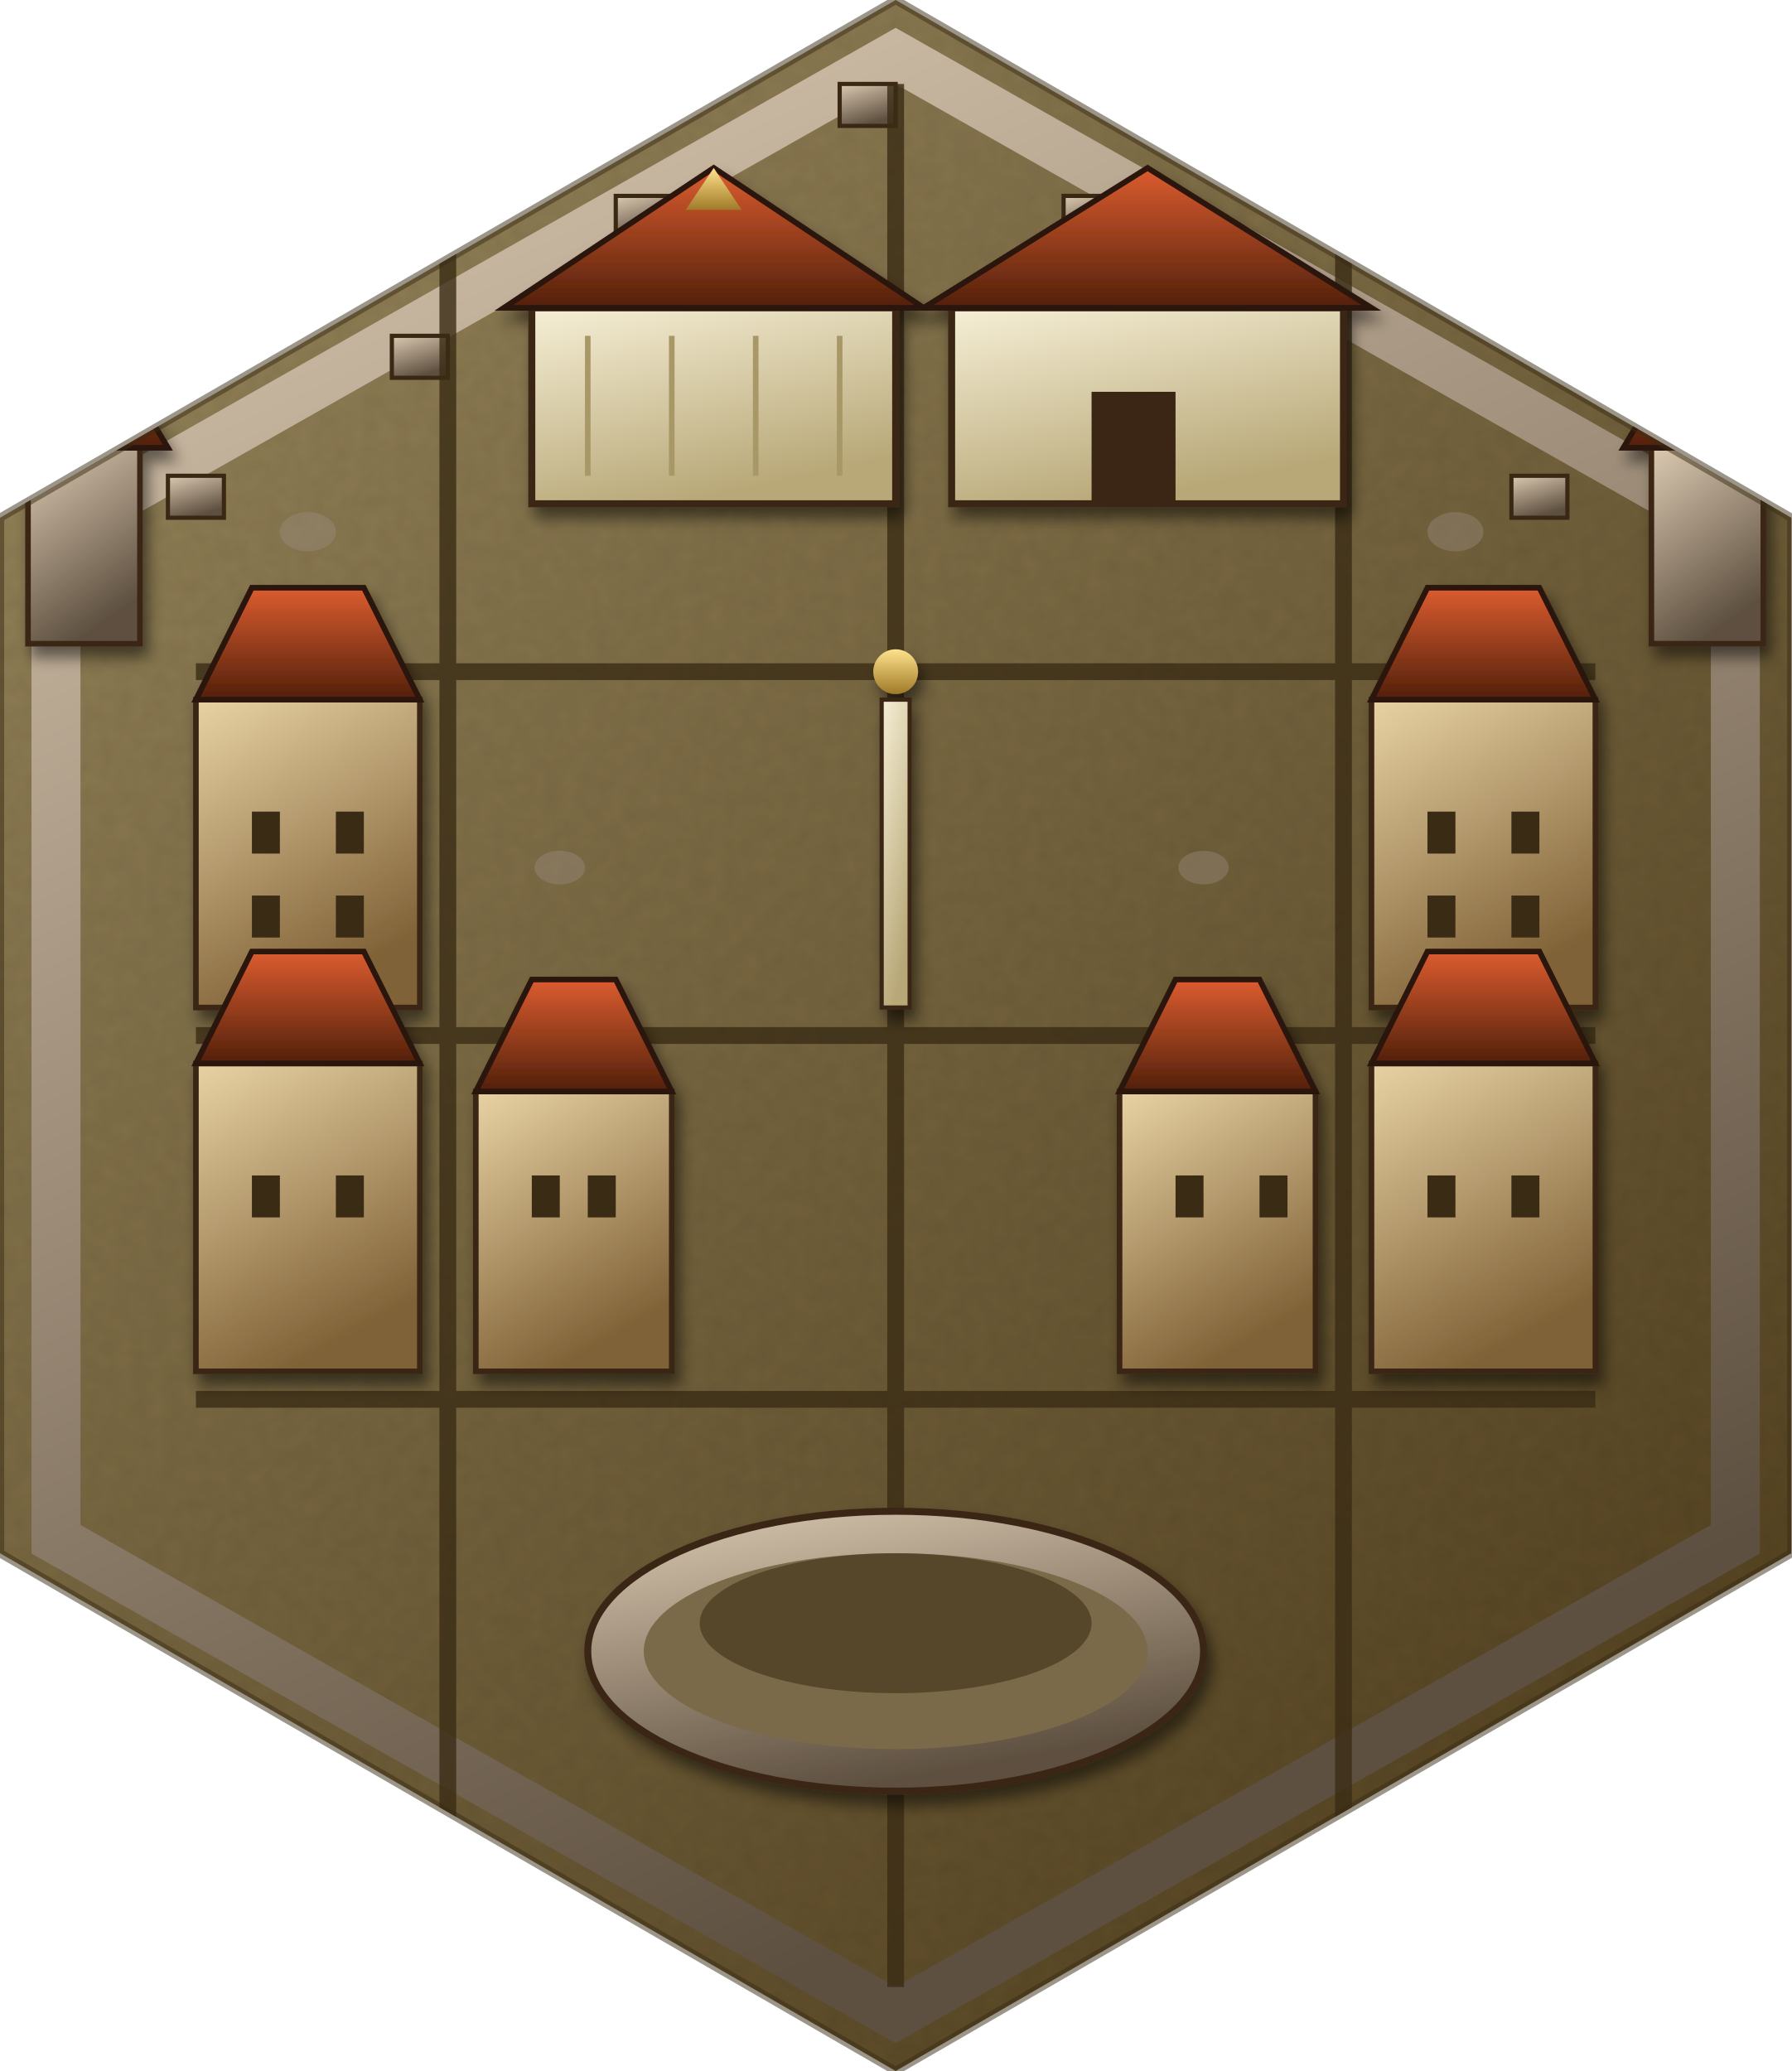
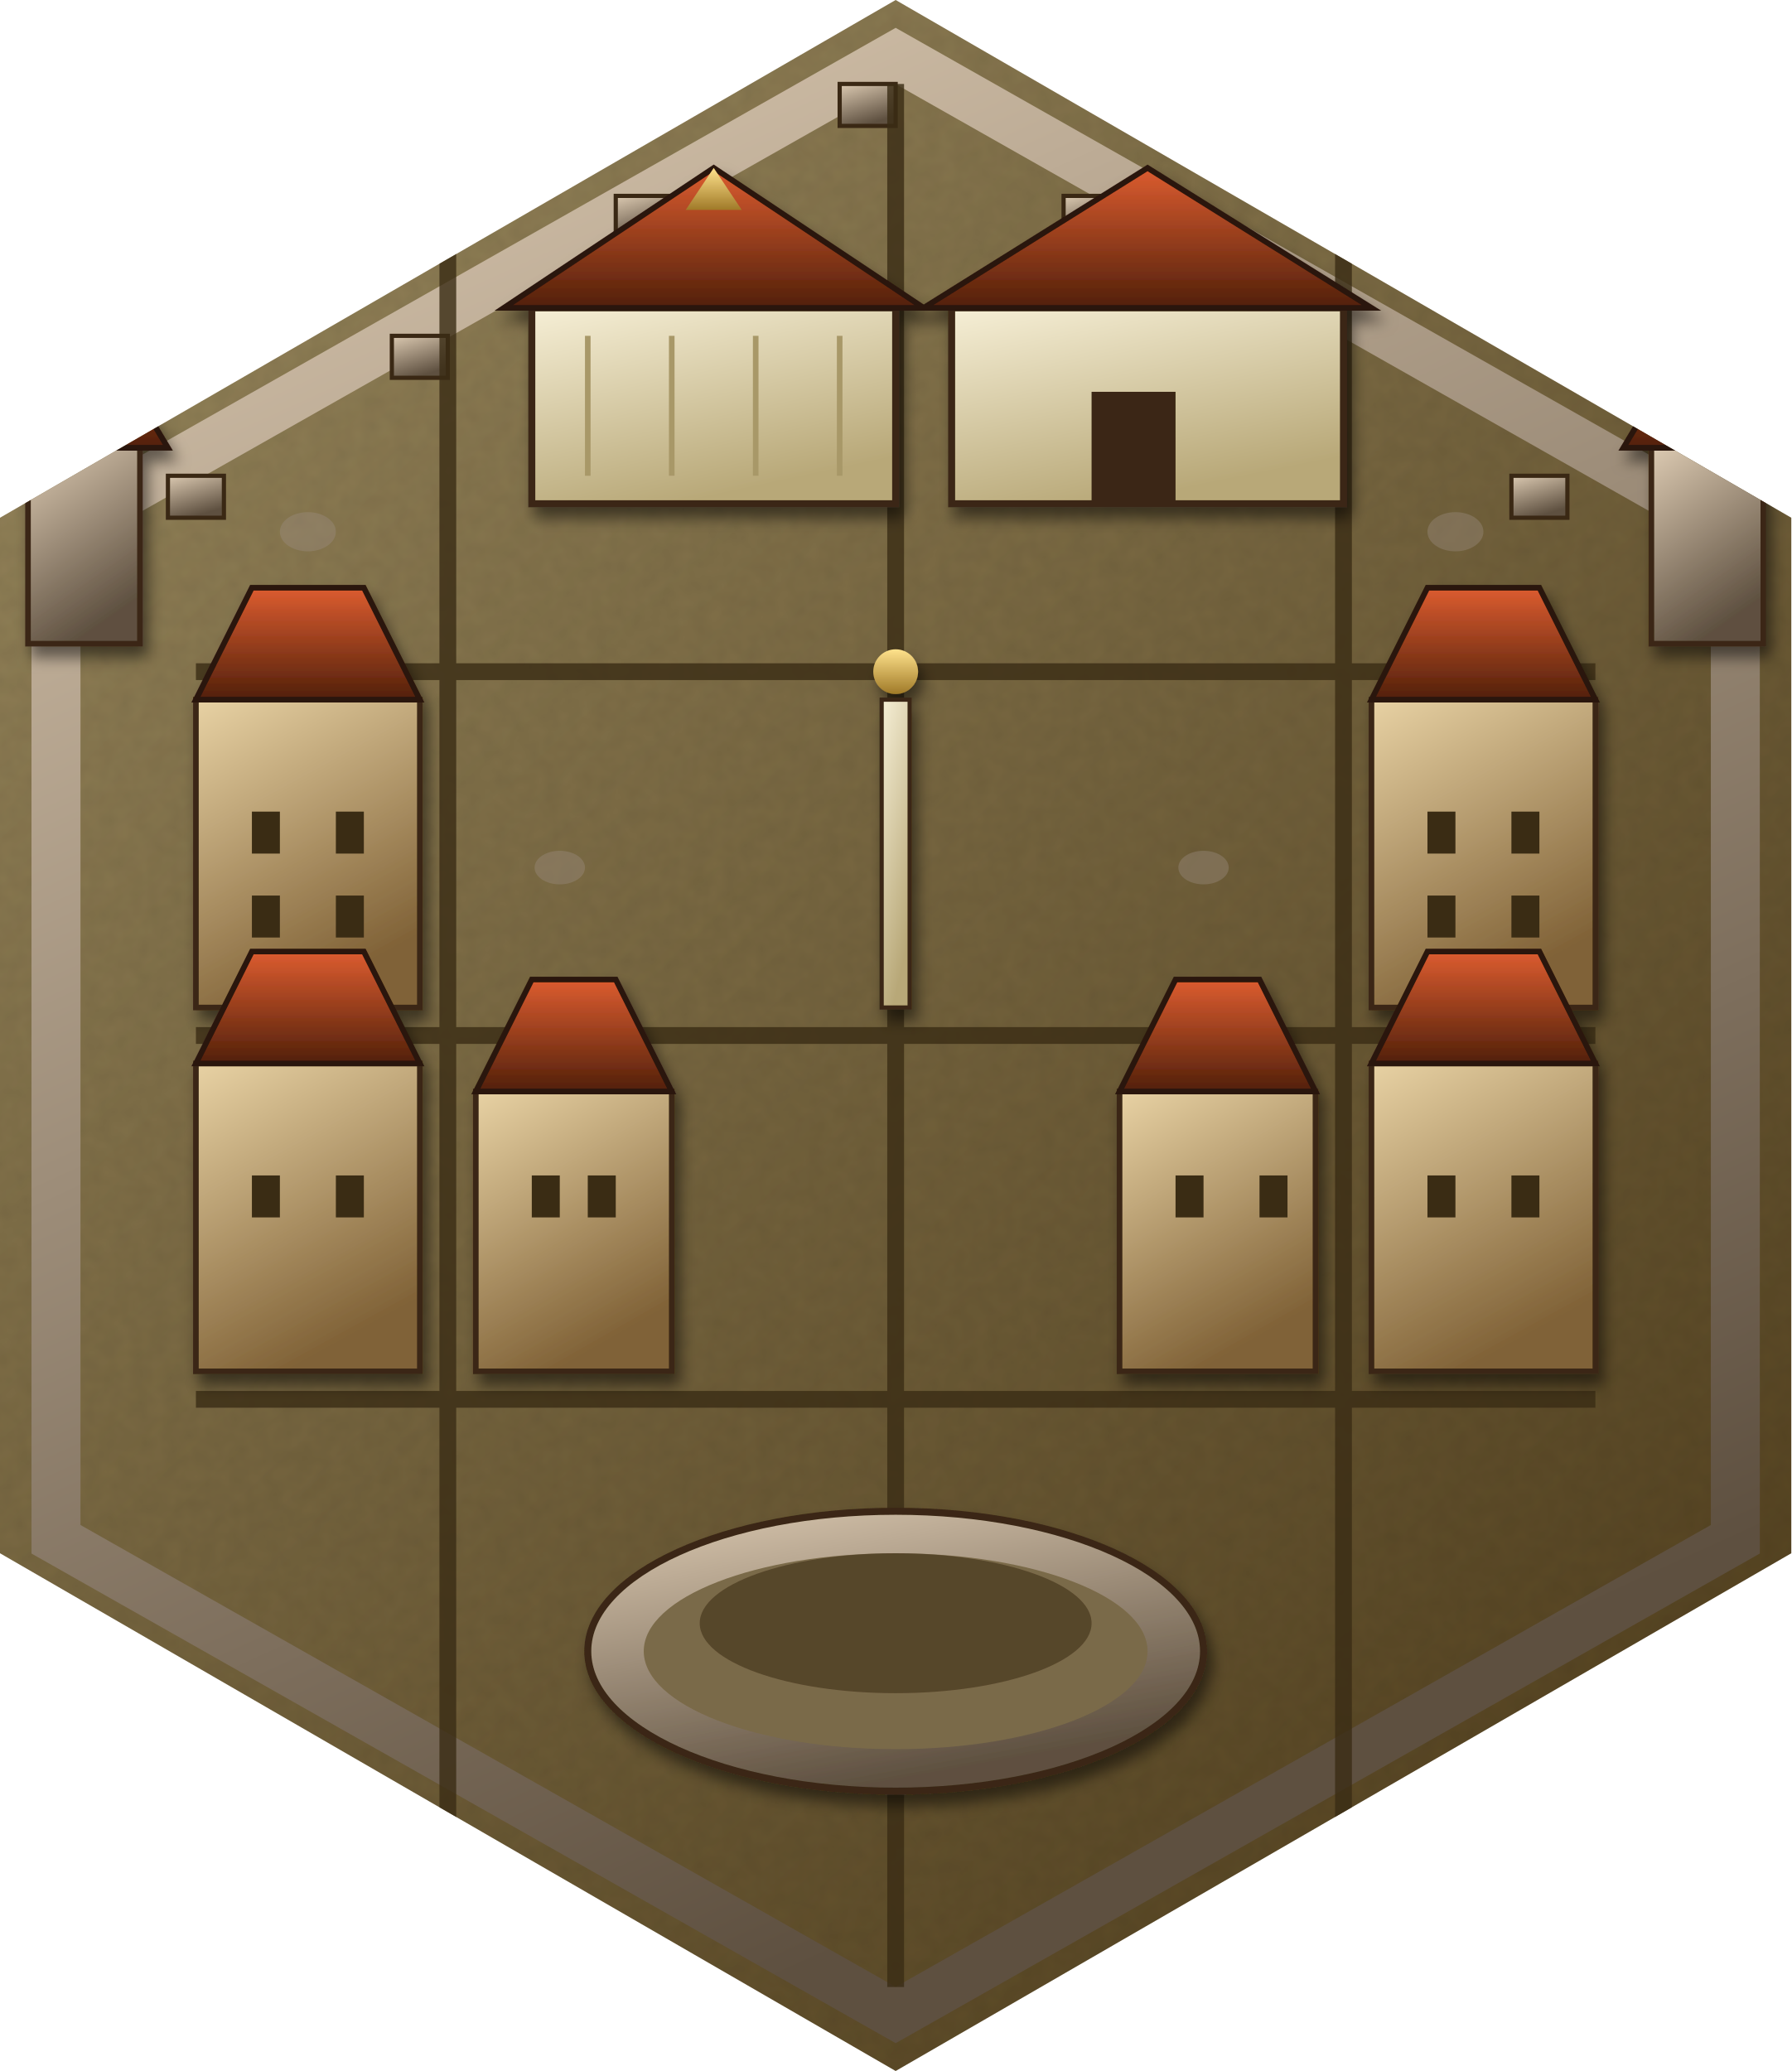
<svg xmlns="http://www.w3.org/2000/svg" viewBox="0 0 128 148" preserveAspectRatio="xMidYMid meet">
  <defs>
    <clipPath id="hex">
      <polygon points="64,0 128,37 128,111 64,148 0,111 0,37" />
    </clipPath>
    <linearGradient id="lg-base" x1="0" y1="0" x2="0.8" y2="1">
      <stop offset="0" stop-color="#9a8a60" />
      <stop offset="1" stop-color="#52401e" />
    </linearGradient>
    <linearGradient id="lg-wall" x1="0" y1="0" x2="0.4" y2="1">
      <stop offset="0" stop-color="#e8d2a4" />
      <stop offset="1" stop-color="#806237" />
    </linearGradient>
    <linearGradient id="lg-roof" x1="0" y1="0" x2="0" y2="1">
      <stop offset="0" stop-color="#dc5c30" />
      <stop offset="1" stop-color="#52200a" />
    </linearGradient>
    <linearGradient id="lg-marble" x1="0" y1="0" x2="0.4" y2="1">
      <stop offset="0" stop-color="#f6efd6" />
      <stop offset="1" stop-color="#b8a878" />
    </linearGradient>
    <linearGradient id="lg-stone" x1="0" y1="0" x2="0.4" y2="1">
      <stop offset="0" stop-color="#dccab2" />
      <stop offset="1" stop-color="#5e5040" />
    </linearGradient>
    <linearGradient id="lg-gold" x1="0" y1="0" x2="0" y2="1">
      <stop offset="0" stop-color="#ffe28c" />
      <stop offset="1" stop-color="#a07a28" />
    </linearGradient>
    <filter id="nz" x="0" y="0" width="1" height="1">
      <feTurbulence type="fractalNoise" baseFrequency="0.85" numOctaves="2" seed="91" />
      <feColorMatrix values="0 0 0 0 0  0 0 0 0 0  0 0 0 0 0  0 0 0 0.22 0" />
      <feComposite in2="SourceGraphic" operator="in" />
    </filter>
    <filter id="ds" x="-30%" y="-30%" width="160%" height="160%">
      <feGaussianBlur in="SourceAlpha" stdDeviation="0.5" />
      <feOffset dx="0.4" dy="0.8" />
      <feComponentTransfer>
        <feFuncA type="linear" slope="0.5" />
      </feComponentTransfer>
      <feMerge>
        <feMergeNode />
        <feMergeNode in="SourceGraphic" />
      </feMerge>
    </filter>
  </defs>
  <g clip-path="url(#hex)">
    <rect x="0" y="0" width="128" height="148" fill="url(#lg-base)" />
    <rect x="0" y="0" width="128" height="148" fill="#3a2c14" filter="url(#nz)" opacity="0.32" />
    <path d="M 4 38 L 64 4 L 124 38 L 124 110 L 64 144 L 4 110 Z" fill="none" stroke="url(#lg-stone)" stroke-width="3.5" stroke-linejoin="miter" />
    <g fill="url(#lg-stone)" stroke="#3a2814" stroke-width="0.3">
      <rect x="12" y="34" width="4" height="3" />
      <rect x="28" y="24" width="4" height="3" />
      <rect x="44" y="14" width="4" height="3" />
      <rect x="60" y="6" width="4" height="3" />
      <rect x="76" y="14" width="4" height="3" />
      <rect x="92" y="24" width="4" height="3" />
      <rect x="108" y="34" width="4" height="3" />
    </g>
    <g filter="url(#ds)">
      <rect x="2" y="32" width="8" height="14" fill="url(#lg-stone)" stroke="#3a2814" stroke-width="0.4" />
      <polygon points="0,32 12,32 6,22" fill="url(#lg-roof)" stroke="#2a1408" stroke-width="0.4" />
      <rect x="118" y="32" width="8" height="14" fill="url(#lg-stone)" stroke="#3a2814" stroke-width="0.4" />
      <polygon points="116,32 128,32 122,22" fill="url(#lg-roof)" stroke="#2a1408" stroke-width="0.4" />
    </g>
    <g stroke="#3a2c14" stroke-width="1.2" opacity="0.8">
      <line x1="14" y1="48" x2="114" y2="48" />
      <line x1="14" y1="74" x2="114" y2="74" />
      <line x1="14" y1="100" x2="114" y2="100" />
      <line x1="32" y1="14" x2="32" y2="134" />
      <line x1="64" y1="6" x2="64" y2="142" />
      <line x1="96" y1="14" x2="96" y2="134" />
    </g>
    <g filter="url(#ds)">
      <rect x="38" y="22" width="26" height="14" fill="url(#lg-marble)" stroke="#3a2814" stroke-width="0.5" />
      <polygon points="36,22 66,22 51,12" fill="url(#lg-roof)" stroke="#2a1408" stroke-width="0.4" />
      <polygon points="51,12 49,15 53,15" fill="url(#lg-gold)" />
      <g stroke="#a89868" stroke-width="0.4">
        <line x1="42" y1="24" x2="42" y2="34" />
        <line x1="48" y1="24" x2="48" y2="34" />
        <line x1="54" y1="24" x2="54" y2="34" />
        <line x1="60" y1="24" x2="60" y2="34" />
      </g>
      <rect x="68" y="22" width="28" height="14" fill="url(#lg-marble)" stroke="#3a2814" stroke-width="0.5" />
      <polygon points="66,22 98,22 82,12" fill="url(#lg-roof)" stroke="#2a1408" stroke-width="0.4" />
      <rect x="78" y="28" width="6" height="8" fill="#3a2814" />
      <ellipse cx="64" cy="118" rx="22" ry="10" fill="url(#lg-stone)" stroke="#3a2814" stroke-width="0.5" />
      <ellipse cx="64" cy="118" rx="18" ry="7" fill="#7a6a48" />
      <ellipse cx="64" cy="116" rx="14" ry="5" fill="#3a2814" opacity="0.55" />
      <rect x="14" y="50" width="16" height="22" fill="url(#lg-wall)" stroke="#3a2814" stroke-width="0.4" />
      <polygon points="14,50 30,50 26,42 18,42" fill="url(#lg-roof)" stroke="#2a1408" stroke-width="0.4" />
      <rect x="98" y="50" width="16" height="22" fill="url(#lg-wall)" stroke="#3a2814" stroke-width="0.4" />
      <polygon points="98,50 114,50 110,42 102,42" fill="url(#lg-roof)" stroke="#2a1408" stroke-width="0.4" />
      <rect x="14" y="76" width="16" height="22" fill="url(#lg-wall)" stroke="#3a2814" stroke-width="0.4" />
      <polygon points="14,76 30,76 26,68 18,68" fill="url(#lg-roof)" stroke="#2a1408" stroke-width="0.4" />
      <rect x="34" y="78" width="14" height="20" fill="url(#lg-wall)" stroke="#3a2814" stroke-width="0.4" />
      <polygon points="34,78 48,78 44,70 38,70" fill="url(#lg-roof)" stroke="#2a1408" stroke-width="0.4" />
      <rect x="80" y="78" width="14" height="20" fill="url(#lg-wall)" stroke="#3a2814" stroke-width="0.4" />
      <polygon points="80,78 94,78 90,70 84,70" fill="url(#lg-roof)" stroke="#2a1408" stroke-width="0.4" />
      <rect x="98" y="76" width="16" height="22" fill="url(#lg-wall)" stroke="#3a2814" stroke-width="0.4" />
      <polygon points="98,76 114,76 110,68 102,68" fill="url(#lg-roof)" stroke="#2a1408" stroke-width="0.4" />
      <rect x="63" y="50" width="2" height="22" fill="url(#lg-marble)" stroke="#3a2814" stroke-width="0.3" />
      <circle cx="64" cy="48" r="1.6" fill="url(#lg-gold)" />
    </g>
    <g fill="#3a2c14">
      <rect x="18" y="58" width="2" height="3" />
      <rect x="24" y="58" width="2" height="3" />
      <rect x="18" y="64" width="2" height="3" />
      <rect x="24" y="64" width="2" height="3" />
      <rect x="102" y="58" width="2" height="3" />
      <rect x="108" y="58" width="2" height="3" />
      <rect x="102" y="64" width="2" height="3" />
      <rect x="108" y="64" width="2" height="3" />
      <rect x="18" y="84" width="2" height="3" />
      <rect x="24" y="84" width="2" height="3" />
      <rect x="38" y="84" width="2" height="3" />
      <rect x="42" y="84" width="2" height="3" />
      <rect x="84" y="84" width="2" height="3" />
      <rect x="90" y="84" width="2" height="3" />
      <rect x="102" y="84" width="2" height="3" />
      <rect x="108" y="84" width="2" height="3" />
    </g>
    <ellipse cx="22" cy="38" rx="2" ry="1.4" fill="#9a8d80" opacity="0.4" />
    <ellipse cx="104" cy="38" rx="2" ry="1.4" fill="#9a8d80" opacity="0.4" />
    <ellipse cx="86" cy="62" rx="1.8" ry="1.2" fill="#9a8d80" opacity="0.4" />
    <ellipse cx="40" cy="62" rx="1.8" ry="1.2" fill="#9a8d80" opacity="0.4" />
  </g>
-   <polygon points="64,0 128,37 128,111 64,148 0,111 0,37" fill="none" stroke="#3a2c14" stroke-width="0.6" opacity="0.5" />
</svg>
